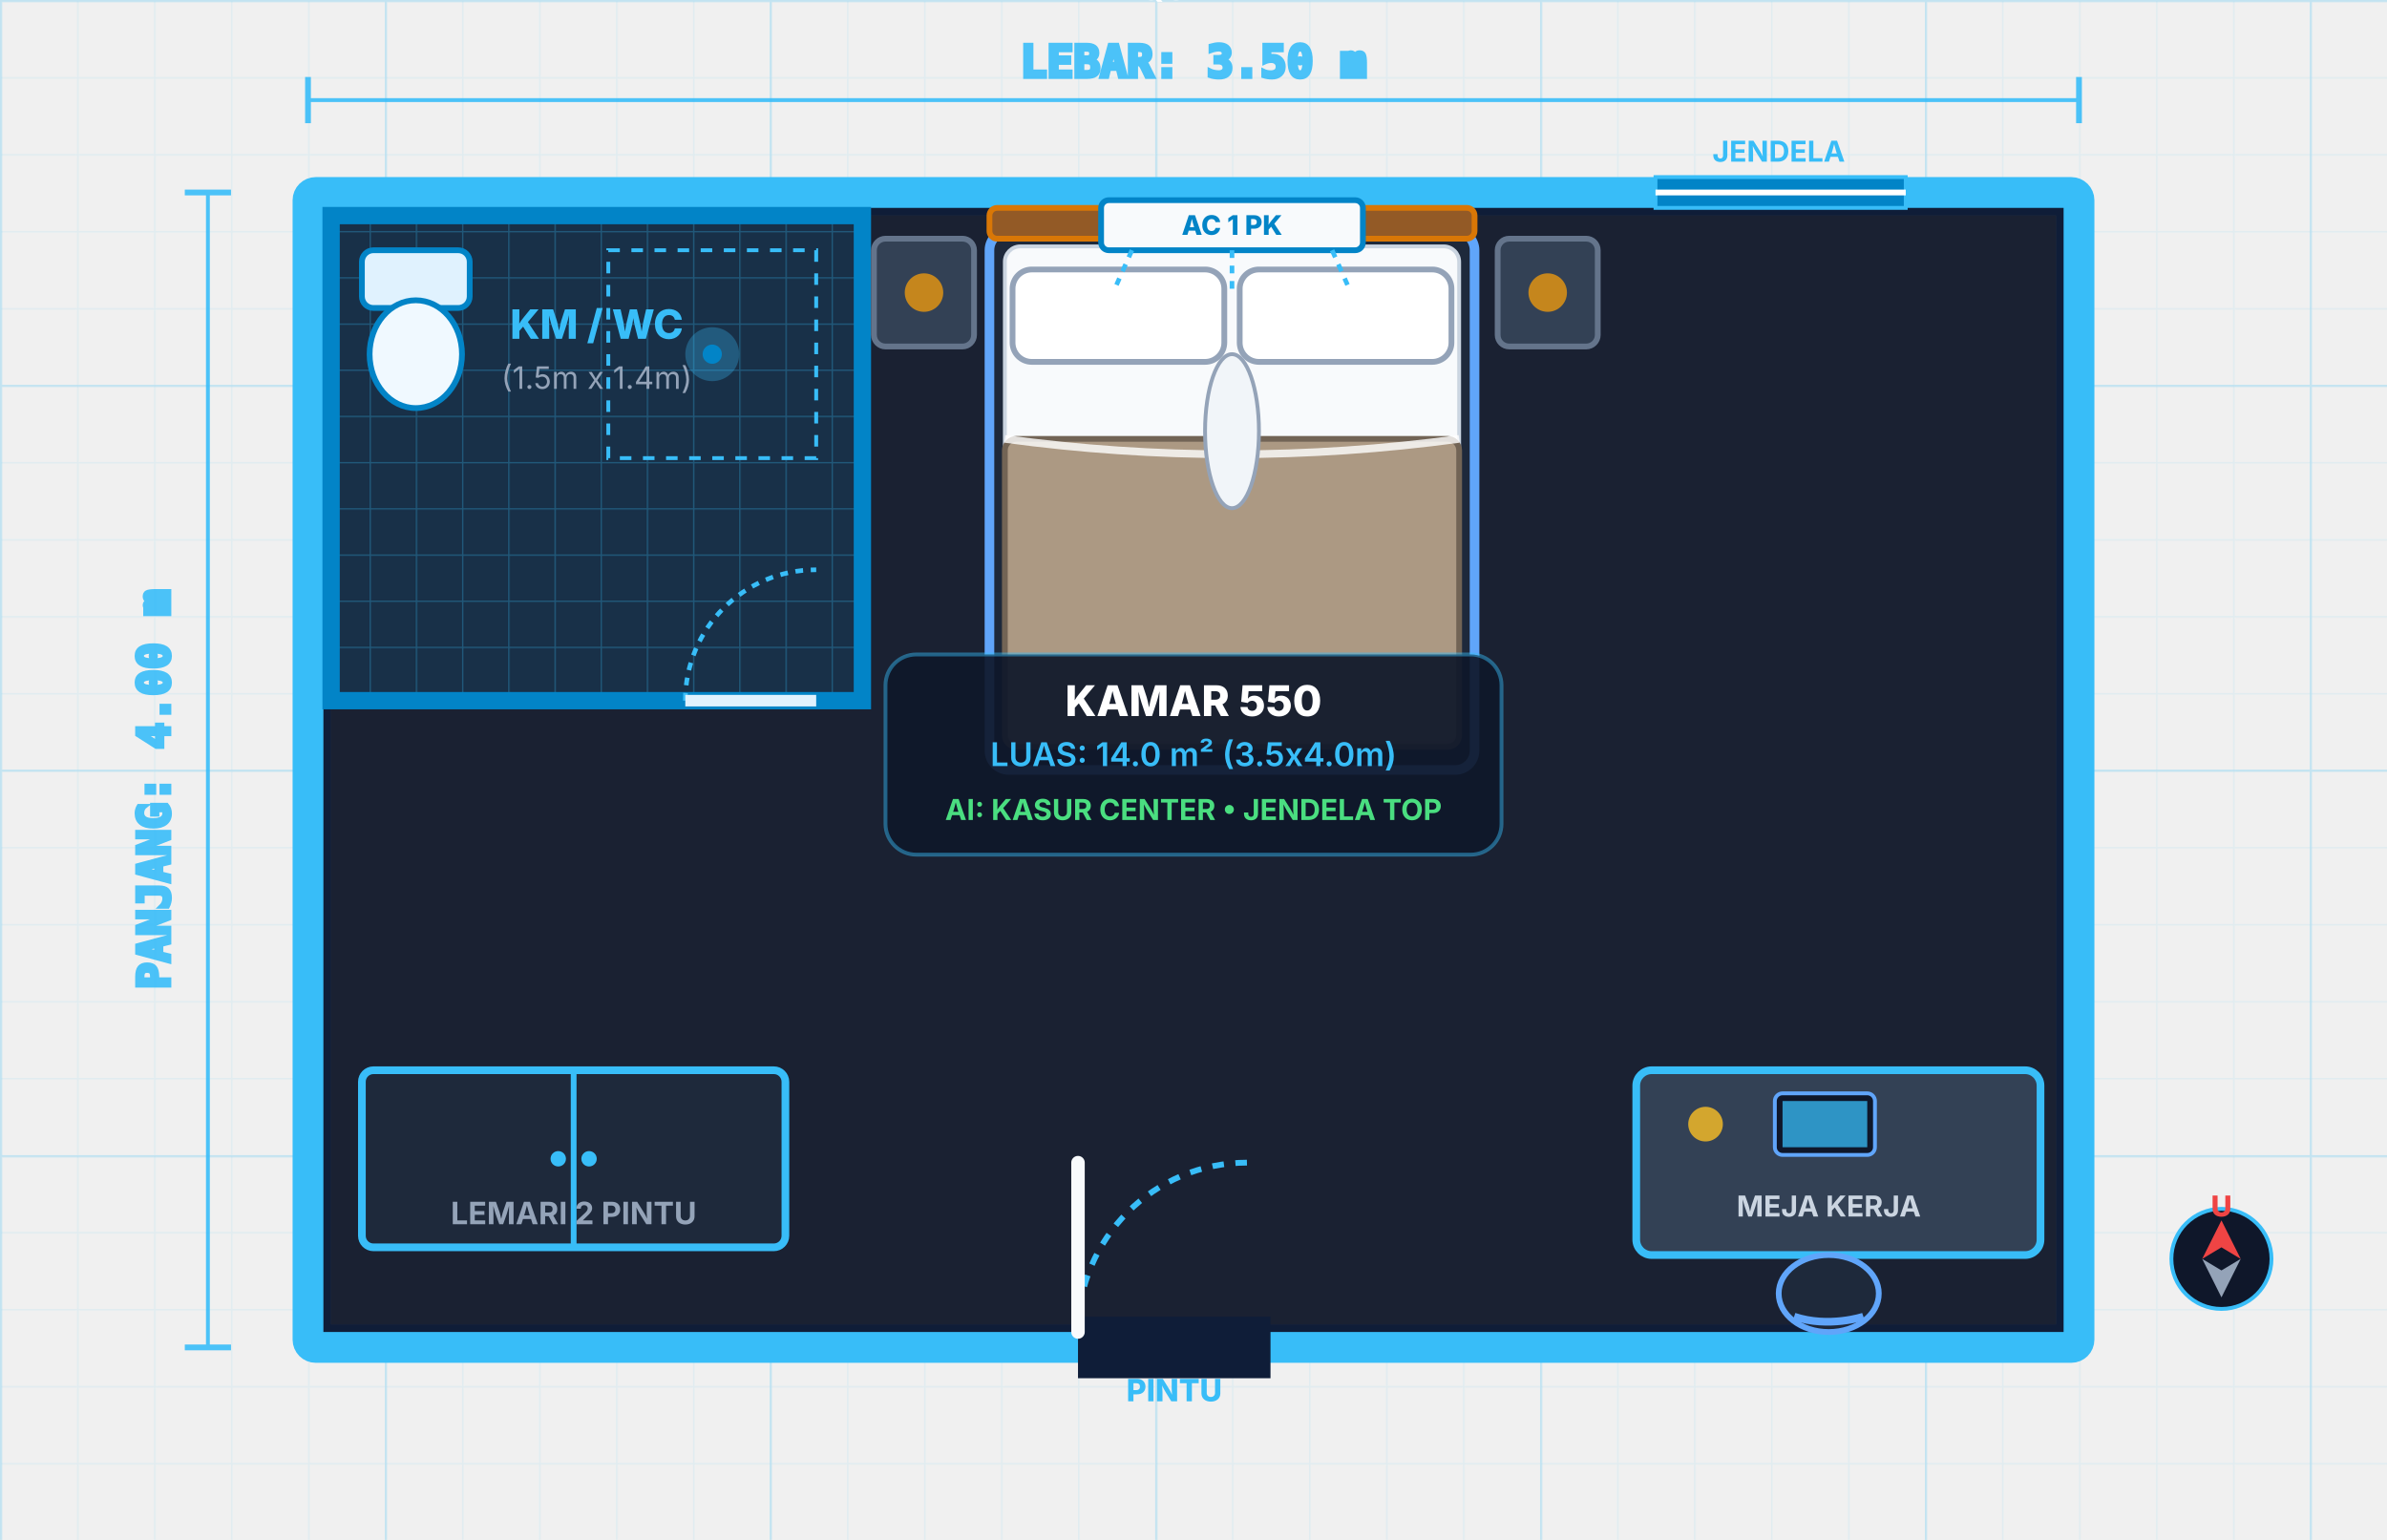
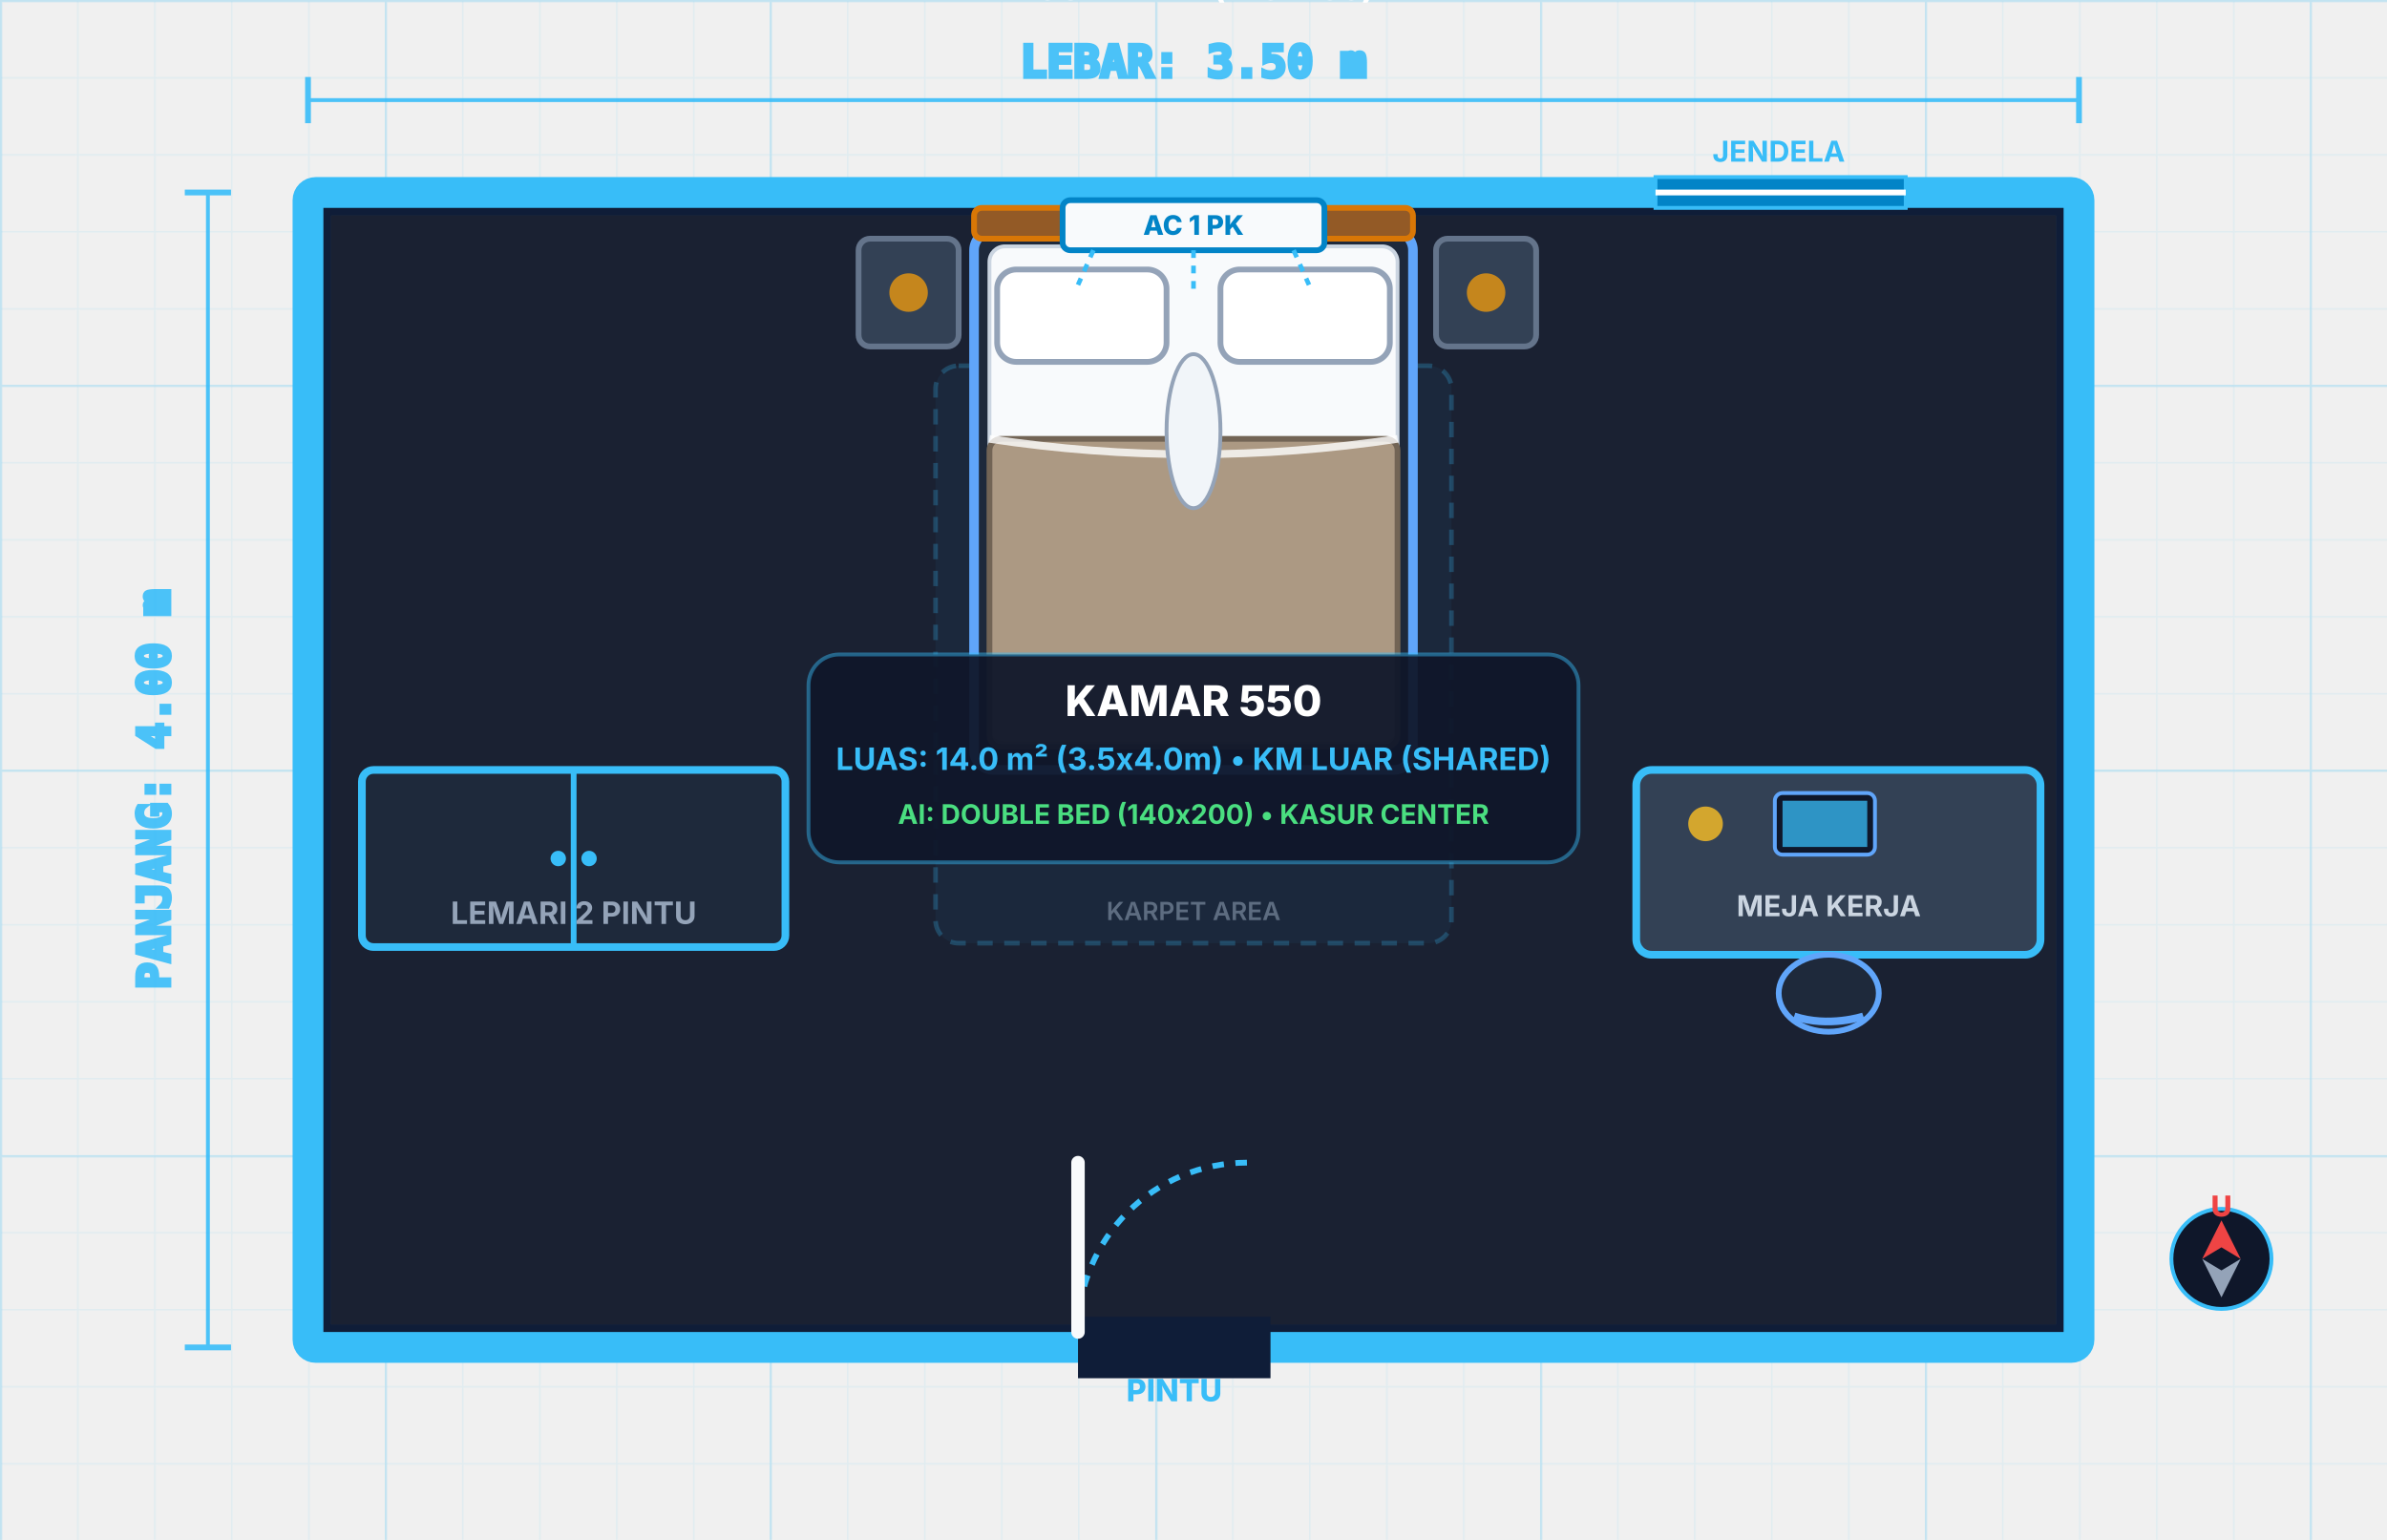
<svg xmlns="http://www.w3.org/2000/svg" viewBox="0 0 620 400" width="100%" height="100%" style="background:#0b1329; border-radius:12px; font-family:'Inter',system-ui,sans-serif;">
  <defs>
    <pattern id="grid_s_250" width="20" height="20" patternUnits="userSpaceOnUse">
      <path d="M 20 0 L 0 0 0 20" fill="none" stroke="rgba(56, 189, 248, 0.08)" stroke-width="0.8" />
    </pattern>
    <pattern id="grid_m_250" width="100" height="100" patternUnits="userSpaceOnUse">
      <path d="M 100 0 L 0 0 0 100" fill="none" stroke="rgba(56, 189, 248, 0.18)" stroke-width="1.2" />
    </pattern>
    <pattern id="tile_250" width="12" height="12" patternUnits="userSpaceOnUse">
      <rect width="12" height="12" fill="rgba(14, 165, 233, 0.12)" />
      <path d="M 12 0 L 0 0 0 12" fill="none" stroke="rgba(56, 189, 248, 0.28)" stroke-width="0.7" />
    </pattern>
  </defs>
  <rect width="620" height="400" fill="url(#grid_s_250)" />
  <rect width="620" height="400" fill="url(#grid_m_250)" />
  <g stroke="#38bdf8" stroke-width="1" opacity="0.9">
    <line x1="80" y1="26" x2="540" y2="26" />
    <line x1="80" y1="20" x2="80" y2="32" stroke-width="1.5" />
    <line x1="540" y1="20" x2="540" y2="32" stroke-width="1.5" />
    <text x="310" y="20" fill="#38bdf8" font-size="11.5" font-weight="700" text-anchor="middle" font-family="monospace">
      LEBAR: 3.50 m
    </text>
  </g>
  <g stroke="#38bdf8" stroke-width="1" opacity="0.9">
    <line x1="54" y1="50" x2="54" y2="350" />
    <line x1="48" y1="50" x2="60" y2="50" stroke-width="1.5" />
    <line x1="48" y1="350" x2="60" y2="350" stroke-width="1.5" />
    <text x="44" y="205" fill="#38bdf8" font-size="11.5" font-weight="700" text-anchor="middle" font-family="monospace" transform="rotate(-90 44 205)">
      PANJANG: 4.00 m
    </text>
  </g>
  <rect x="80" y="50" width="460" height="300" fill="#0f1d38" stroke="#38bdf8" stroke-width="8" rx="2" />
  <rect x="86" y="56" width="448" height="288" fill="#d3b494" opacity="0.22" />
  <rect x="86" y="56" width="448" height="288" fill="rgba(15, 23, 42, 0.75)" />
  <g>
-     <rect x="86" y="56" width="138" height="126" fill="url(#tile_250)" stroke="#0284c7" stroke-width="4.5" />
-     <text x="155" y="88" fill="#38bdf8" font-size="10.5" font-weight="800" text-anchor="middle">KM / WC</text>
-     <text x="155" y="101" fill="#94a3b8" font-size="8" text-anchor="middle">(1.5m x 1.4m)</text>
-     <rect x="94" y="65" width="28" height="15" rx="3" fill="#e0f2fe" stroke="#0284c7" stroke-width="1.5" />
-     <ellipse cx="108" cy="92" rx="12" ry="14" fill="#f0f9ff" stroke="#0284c7" stroke-width="1.5" />
-     <rect x="158" y="65" width="54" height="54" fill="none" stroke="#38bdf8" stroke-width="1" stroke-dasharray="3 3" />
-     <circle cx="185" cy="92" r="7" fill="#38bdf8" opacity="0.3" />
-     <circle cx="185" cy="92" r="2.5" fill="#0284c7" />
-     <path d="M 178 182 A 34 34 0 0 1 212 148" fill="none" stroke="#38bdf8" stroke-width="1.2" stroke-dasharray="2 2" />
-     <line x1="178" y1="182" x2="212" y2="182" stroke="#e0f2fe" stroke-width="3" />
+     <rect x="243" y="95" width="134" height="150" rx="6" fill="rgba(56, 189, 248, 0.05)" stroke="rgba(56, 189, 248, 0.25)" stroke-width="1.2" stroke-dasharray="4 3" />
+     <text x="310.0" y="239" fill="rgba(148, 163, 184, 0.55)" font-size="6.5" font-weight="600" text-anchor="middle">KARPET AREA</text>
  </g>
  <g>
-     <rect x="257" y="60" width="126" height="140" rx="5" fill="#1e293b" stroke="#60a5fa" stroke-width="2.5" />
-     <rect x="257" y="54" width="126" height="8" rx="2" fill="#935a26" stroke="#d97706" stroke-width="1.5" />
-     <rect x="261" y="64" width="118" height="128" rx="4" fill="#f8fafc" stroke="#cbd5e1" stroke-width="1" />
-     <rect x="261" y="114" width="118" height="80" rx="3" fill="#a8947d" stroke="#726455" stroke-width="1.5" fill-opacity="0.95" />
-     <path d="M 261 114 Q 320.0 122 379 114" fill="none" stroke="#ffffff" stroke-width="2" opacity="0.8" />
-     <rect x="263" y="70" width="55" height="24" rx="5" fill="#ffffff" stroke="#94a3b8" stroke-width="1.5" />
-     <rect x="322.0" y="70" width="55" height="24" rx="5" fill="#ffffff" stroke="#94a3b8" stroke-width="1.5" />
-     <ellipse cx="320.0" cy="112" rx="7" ry="20" fill="#f1f5f9" stroke="#94a3b8" stroke-width="1" />
-     <text x="320.0" cy="160" fill="#ffffff" font-size="8.5" font-weight="800" text-anchor="middle">QUEEN BED</text>
+     <rect x="253" y="60" width="114" height="140" rx="5" fill="#1e293b" stroke="#60a5fa" stroke-width="2.5" />
+     <rect x="253" y="54" width="114" height="8" rx="2" fill="#935a26" stroke="#d97706" stroke-width="1.5" />
+     <rect x="257" y="64" width="106" height="128" rx="4" fill="#f8fafc" stroke="#cbd5e1" stroke-width="1" />
+     <rect x="257" y="114" width="106" height="80" rx="3" fill="#a8947d" stroke="#726455" stroke-width="1.5" fill-opacity="0.95" />
+     <path d="M 257 114 Q 310.0 122 363 114" fill="none" stroke="#ffffff" stroke-width="2" opacity="0.8" />
+     <rect x="259" y="70" width="44" height="24" rx="5" fill="#ffffff" stroke="#94a3b8" stroke-width="1.5" />
+     <rect x="317" y="70" width="44" height="24" rx="5" fill="#ffffff" stroke="#94a3b8" stroke-width="1.5" />
+     <ellipse cx="310.0" cy="112" rx="7" ry="20" fill="#f1f5f9" stroke="#94a3b8" stroke-width="1" />
+     <text x="310.0" cy="160" fill="#ffffff" font-size="8" font-weight="800" text-anchor="middle">DOUBLE BED (140x200)</text>
  </g>
-   <rect x="227" y="62" width="26" height="28" rx="3" fill="#334155" stroke="#64748b" stroke-width="1.5" />
-   <circle cx="240" cy="76" r="5" fill="#f59e0b" opacity="0.75" />
-   <rect x="389" y="62" width="26" height="28" rx="3" fill="#334155" stroke="#64748b" stroke-width="1.5" />
-   <circle cx="402" cy="76" r="5" fill="#f59e0b" opacity="0.75" />
+   <rect x="223" y="62" width="26" height="28" rx="3" fill="#334155" stroke="#64748b" stroke-width="1.5" />
+   <circle cx="236" cy="76" r="5" fill="#f59e0b" opacity="0.75" />
+   <rect x="373" y="62" width="26" height="28" rx="3" fill="#334155" stroke="#64748b" stroke-width="1.5" />
+   <circle cx="386" cy="76" r="5" fill="#f59e0b" opacity="0.75" />
  <g>
-     <rect x="94" y="278" width="110" height="46" rx="3" fill="#1e293b" stroke="#38bdf8" stroke-width="2" />
-     <line x1="149" y1="278" x2="149" y2="324" stroke="#38bdf8" stroke-width="1.5" />
-     <circle cx="145" cy="301" r="2" fill="#38bdf8" />
-     <circle cx="153" cy="301" r="2" fill="#38bdf8" />
-     <text x="149" y="318" fill="#94a3b8" font-size="8" font-weight="700" text-anchor="middle">LEMARI 2 PINTU</text>
+     <rect x="94" y="200" width="110" height="46" rx="3" fill="#1e293b" stroke="#38bdf8" stroke-width="2" />
+     <line x1="149" y1="200" x2="149" y2="246" stroke="#38bdf8" stroke-width="1.5" />
+     <circle cx="145" cy="223" r="2" fill="#38bdf8" />
+     <circle cx="153" cy="223" r="2" fill="#38bdf8" />
+     <text x="149" y="240" fill="#94a3b8" font-size="8" font-weight="700" text-anchor="middle">LEMARI 2 PINTU</text>
  </g>
  <g>
-     <rect x="425" y="278" width="105" height="48" rx="4" fill="#334155" stroke="#38bdf8" stroke-width="2" />
-     <rect x="461" y="284" width="26" height="16" rx="2" fill="#0f172a" stroke="#60a5fa" stroke-width="1" />
-     <rect x="463" y="286" width="22" height="12" fill="#38bdf8" opacity="0.75" />
-     <circle cx="443" cy="292" r="4.5" fill="#fbbf24" opacity="0.8" />
-     <ellipse cx="475" cy="336" rx="13" ry="10" fill="#1e293b" stroke="#60a5fa" stroke-width="1.5" />
-     <path d="M 466 342 C 475 345 484 342 484 342" stroke="#60a5fa" stroke-width="2" fill="none" />
-     <text x="475" y="316" fill="#cbd5e1" font-size="7.5" font-weight="700" text-anchor="middle">MEJA KERJA</text>
+     <rect x="425" y="200" width="105" height="48" rx="4" fill="#334155" stroke="#38bdf8" stroke-width="2" />
+     <rect x="461" y="206" width="26" height="16" rx="2" fill="#0f172a" stroke="#60a5fa" stroke-width="1" />
+     <rect x="463" y="208" width="22" height="12" fill="#38bdf8" opacity="0.75" />
+     <circle cx="443" cy="214" r="4.5" fill="#fbbf24" opacity="0.8" />
+     <ellipse cx="475" cy="258" rx="13" ry="10" fill="#1e293b" stroke="#60a5fa" stroke-width="1.5" />
+     <path d="M 466 264 C 475 267 484 264 484 264" stroke="#60a5fa" stroke-width="2" fill="none" />
+     <text x="475" y="238" fill="#cbd5e1" font-size="7.5" font-weight="700" text-anchor="middle">MEJA KERJA</text>
  </g>
  <g>
-     <rect x="286" y="52" width="68" height="13" rx="2" fill="#f8fafc" stroke="#0284c7" stroke-width="1.5" />
-     <path d="M 294 65 L 290 74" stroke="#38bdf8" stroke-width="1.2" stroke-dasharray="2 2" />
-     <path d="M 320 65 L 320 76" stroke="#38bdf8" stroke-width="1.2" stroke-dasharray="2 2" />
-     <path d="M 346 65 L 350 74" stroke="#38bdf8" stroke-width="1.2" stroke-dasharray="2 2" />
-     <text x="320" y="61" fill="#0284c7" font-size="7" font-weight="800" text-anchor="middle">AC 1 PK</text>
+     <rect x="276" y="52" width="68" height="13" rx="2" fill="#f8fafc" stroke="#0284c7" stroke-width="1.5" />
+     <path d="M 284 65 L 280 74" stroke="#38bdf8" stroke-width="1.2" stroke-dasharray="2 2" />
+     <path d="M 310 65 L 310 76" stroke="#38bdf8" stroke-width="1.2" stroke-dasharray="2 2" />
+     <path d="M 336 65 L 340 74" stroke="#38bdf8" stroke-width="1.2" stroke-dasharray="2 2" />
+     <text x="310" y="61" fill="#0284c7" font-size="7" font-weight="800" text-anchor="middle">AC 1 PK</text>
  </g>
  <g>
    <rect x="430" y="46" width="65" height="8" fill="#0284c7" stroke="#38bdf8" stroke-width="1" />
    <line x1="430" y1="50" x2="495" y2="50" stroke="#ffffff" stroke-width="1.5" />
    <text x="462" y="42" fill="#38bdf8" font-size="7.5" font-weight="700" text-anchor="middle">JENDELA</text>
  </g>
  <g>
    <rect x="280" y="342" width="50" height="16" fill="#0f1d38" />
    <path d="M 280 346 A 44 44 0 0 1 324 302" fill="none" stroke="#38bdf8" stroke-width="1.5" stroke-dasharray="3 3" />
    <line x1="280" y1="346" x2="280" y2="302" stroke="#f8fafc" stroke-width="3.5" stroke-linecap="round" />
    <text x="305" y="364" fill="#38bdf8" font-size="8" font-weight="800" text-anchor="middle">PINTU</text>
  </g>
  <g>
-     <rect x="230" y="170" width="160" height="52" rx="8" fill="rgba(15, 23, 42, 0.92)" stroke="rgba(56, 189, 248, 0.45)" stroke-width="1" />
+     <rect x="210" y="170" width="200" height="54" rx="8" fill="rgba(15, 23, 42, 0.94)" stroke="rgba(56, 189, 248, 0.45)" stroke-width="1" />
    <text x="310" y="186" fill="#ffffff" font-size="11" font-weight="800" text-anchor="middle">KAMAR 550</text>
-     <text x="310" y="199" fill="#38bdf8" font-size="8.5" font-weight="600" text-anchor="middle">LUAS: 14.0 m² (3.5x4.0m)</text>
-     <text x="310" y="213" fill="#4ade80" font-size="7.5" font-weight="700" text-anchor="middle">AI: KASUR CENTER • JENDELA TOP</text>
+     <text x="310" y="200" fill="#38bdf8" font-size="8" font-weight="700" text-anchor="middle">LUAS: 14.0 m² (3.5x4.0m) • KM LUAR (SHARED)</text>
+     <text x="310" y="214" fill="#4ade80" font-size="7" font-weight="700" text-anchor="middle">AI: DOUBLE BED (140x200) • KASUR CENTER</text>
  </g>
  <g transform="translate(562, 312)">
    <circle cx="15" cy="15" r="13" fill="#0f172a" stroke="#38bdf8" stroke-width="1" />
    <path d="M 15 5 L 20 15 L 15 12 L 10 15 Z" fill="#ef4444" />
    <path d="M 15 25 L 20 15 L 15 18 L 10 15 Z" fill="#94a3b8" />
    <text x="15" y="4" fill="#ef4444" font-size="7.5" font-weight="800" text-anchor="middle">U</text>
  </g>
</svg>
